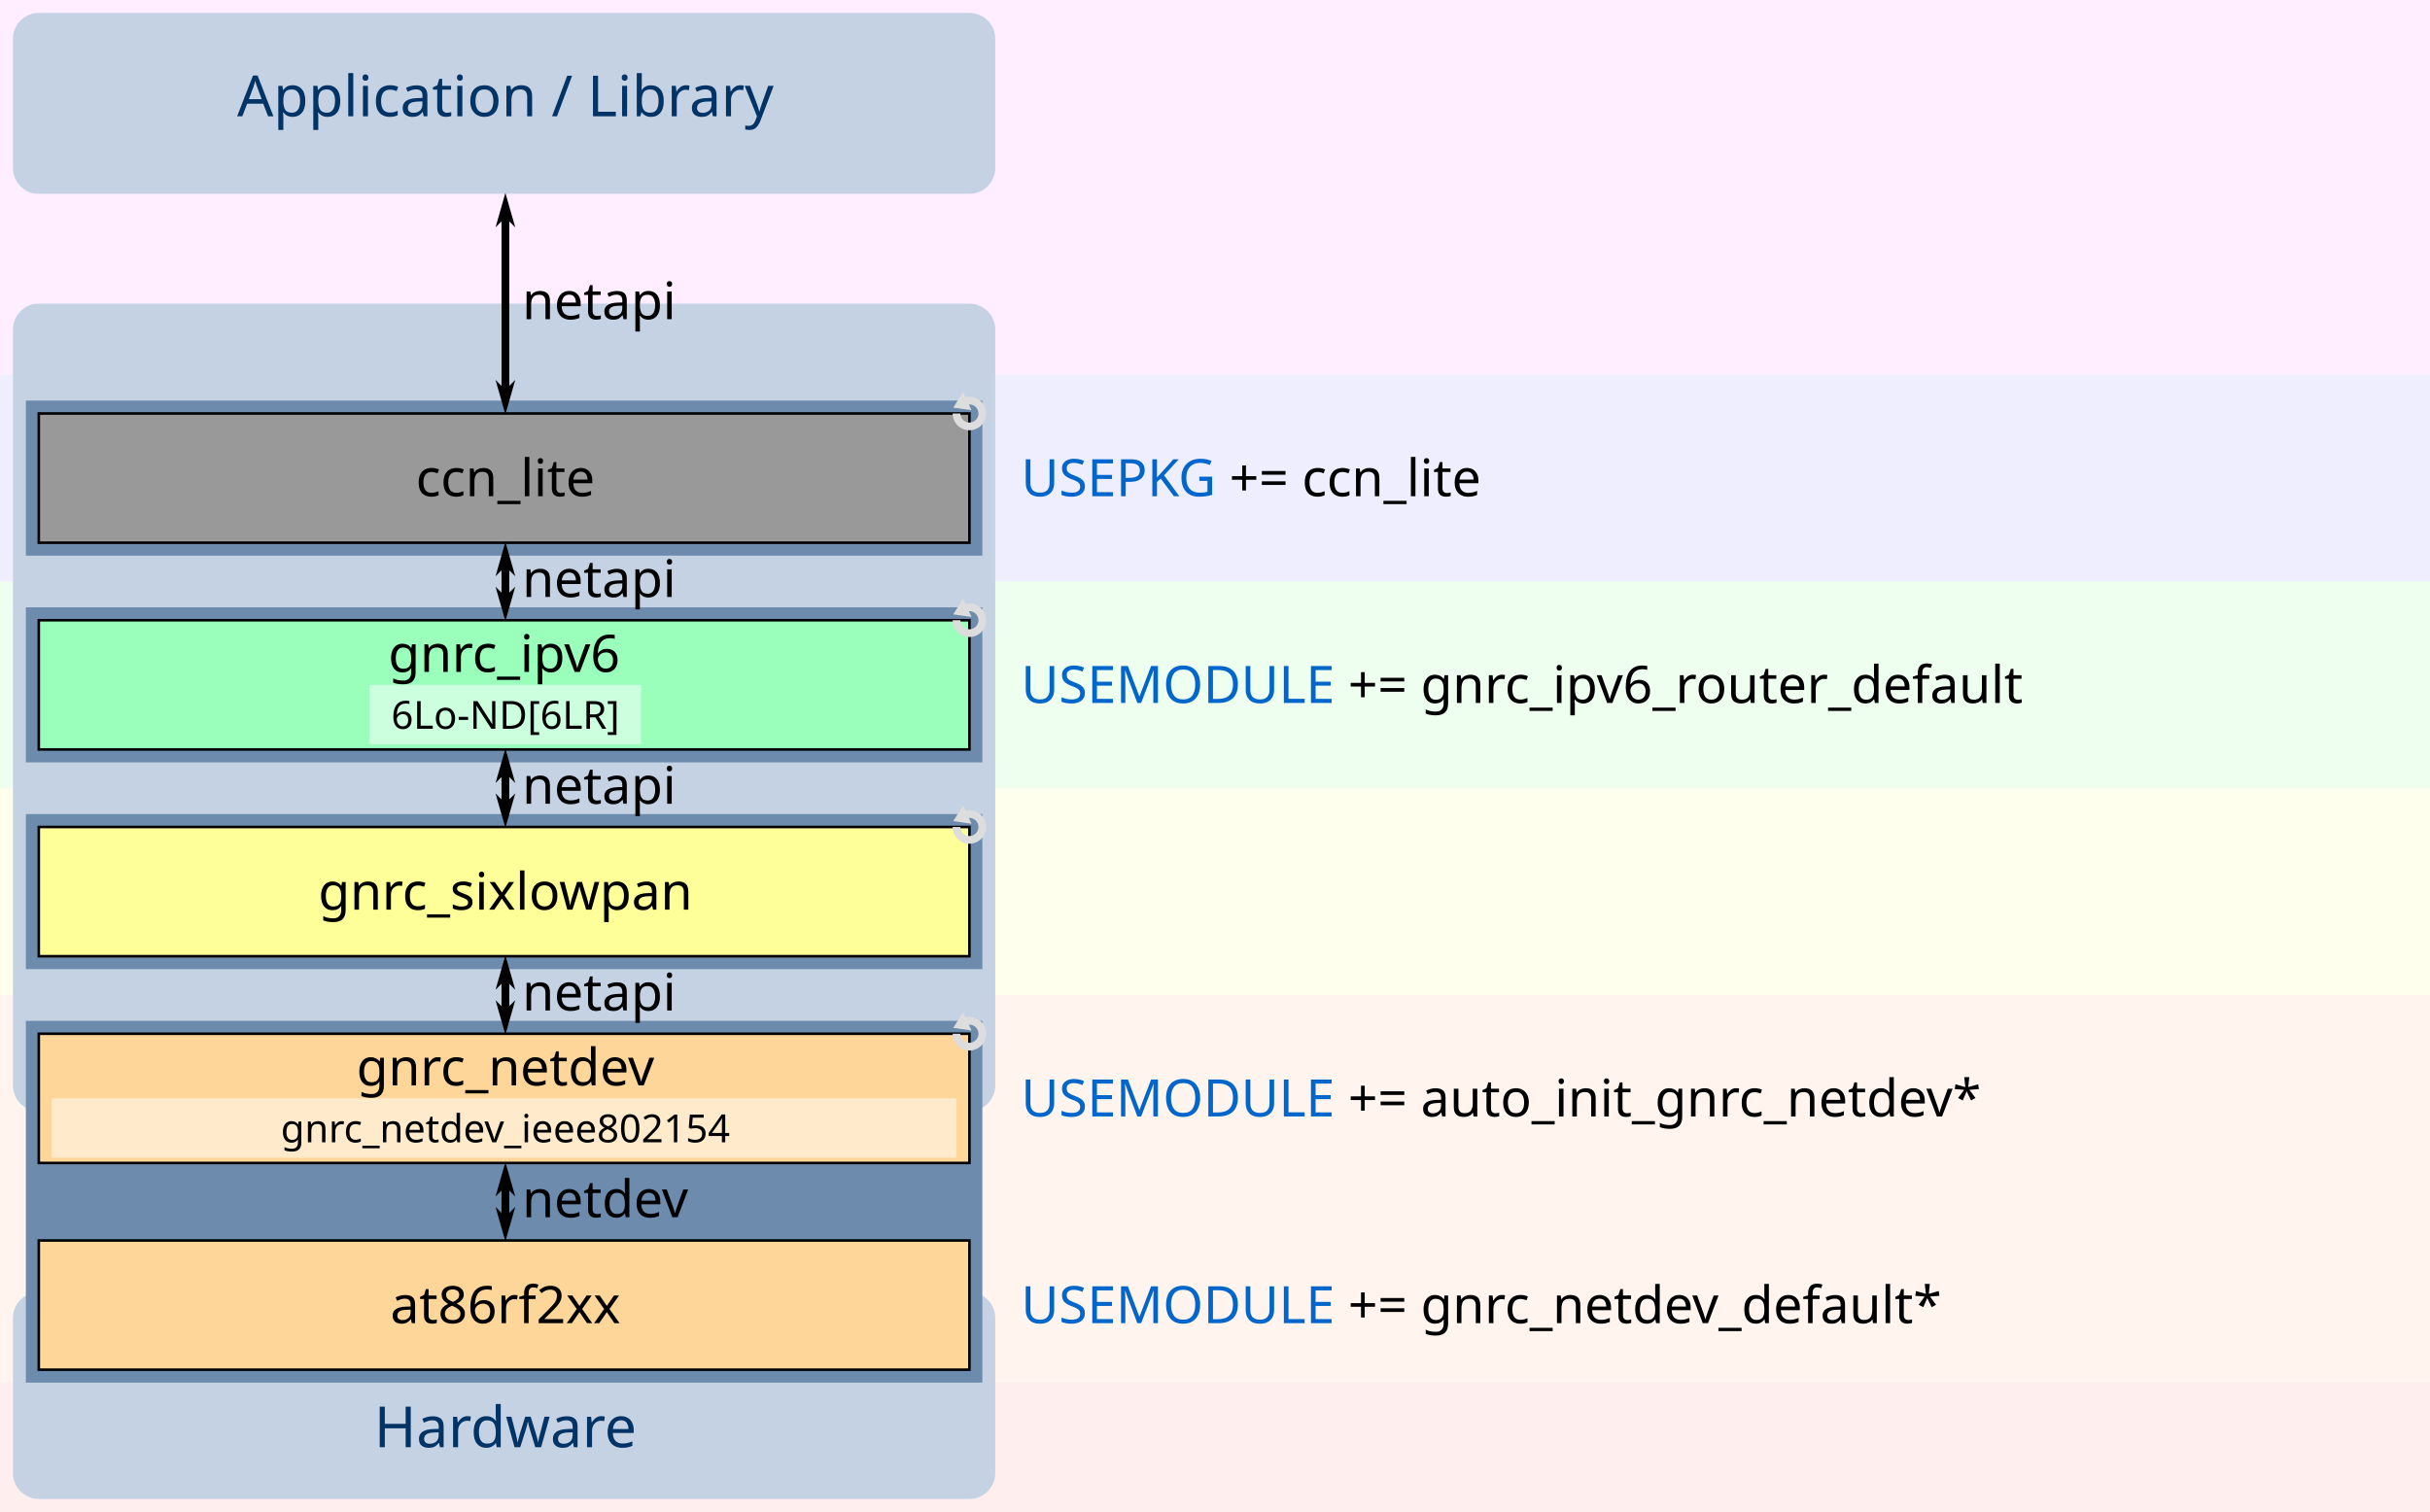
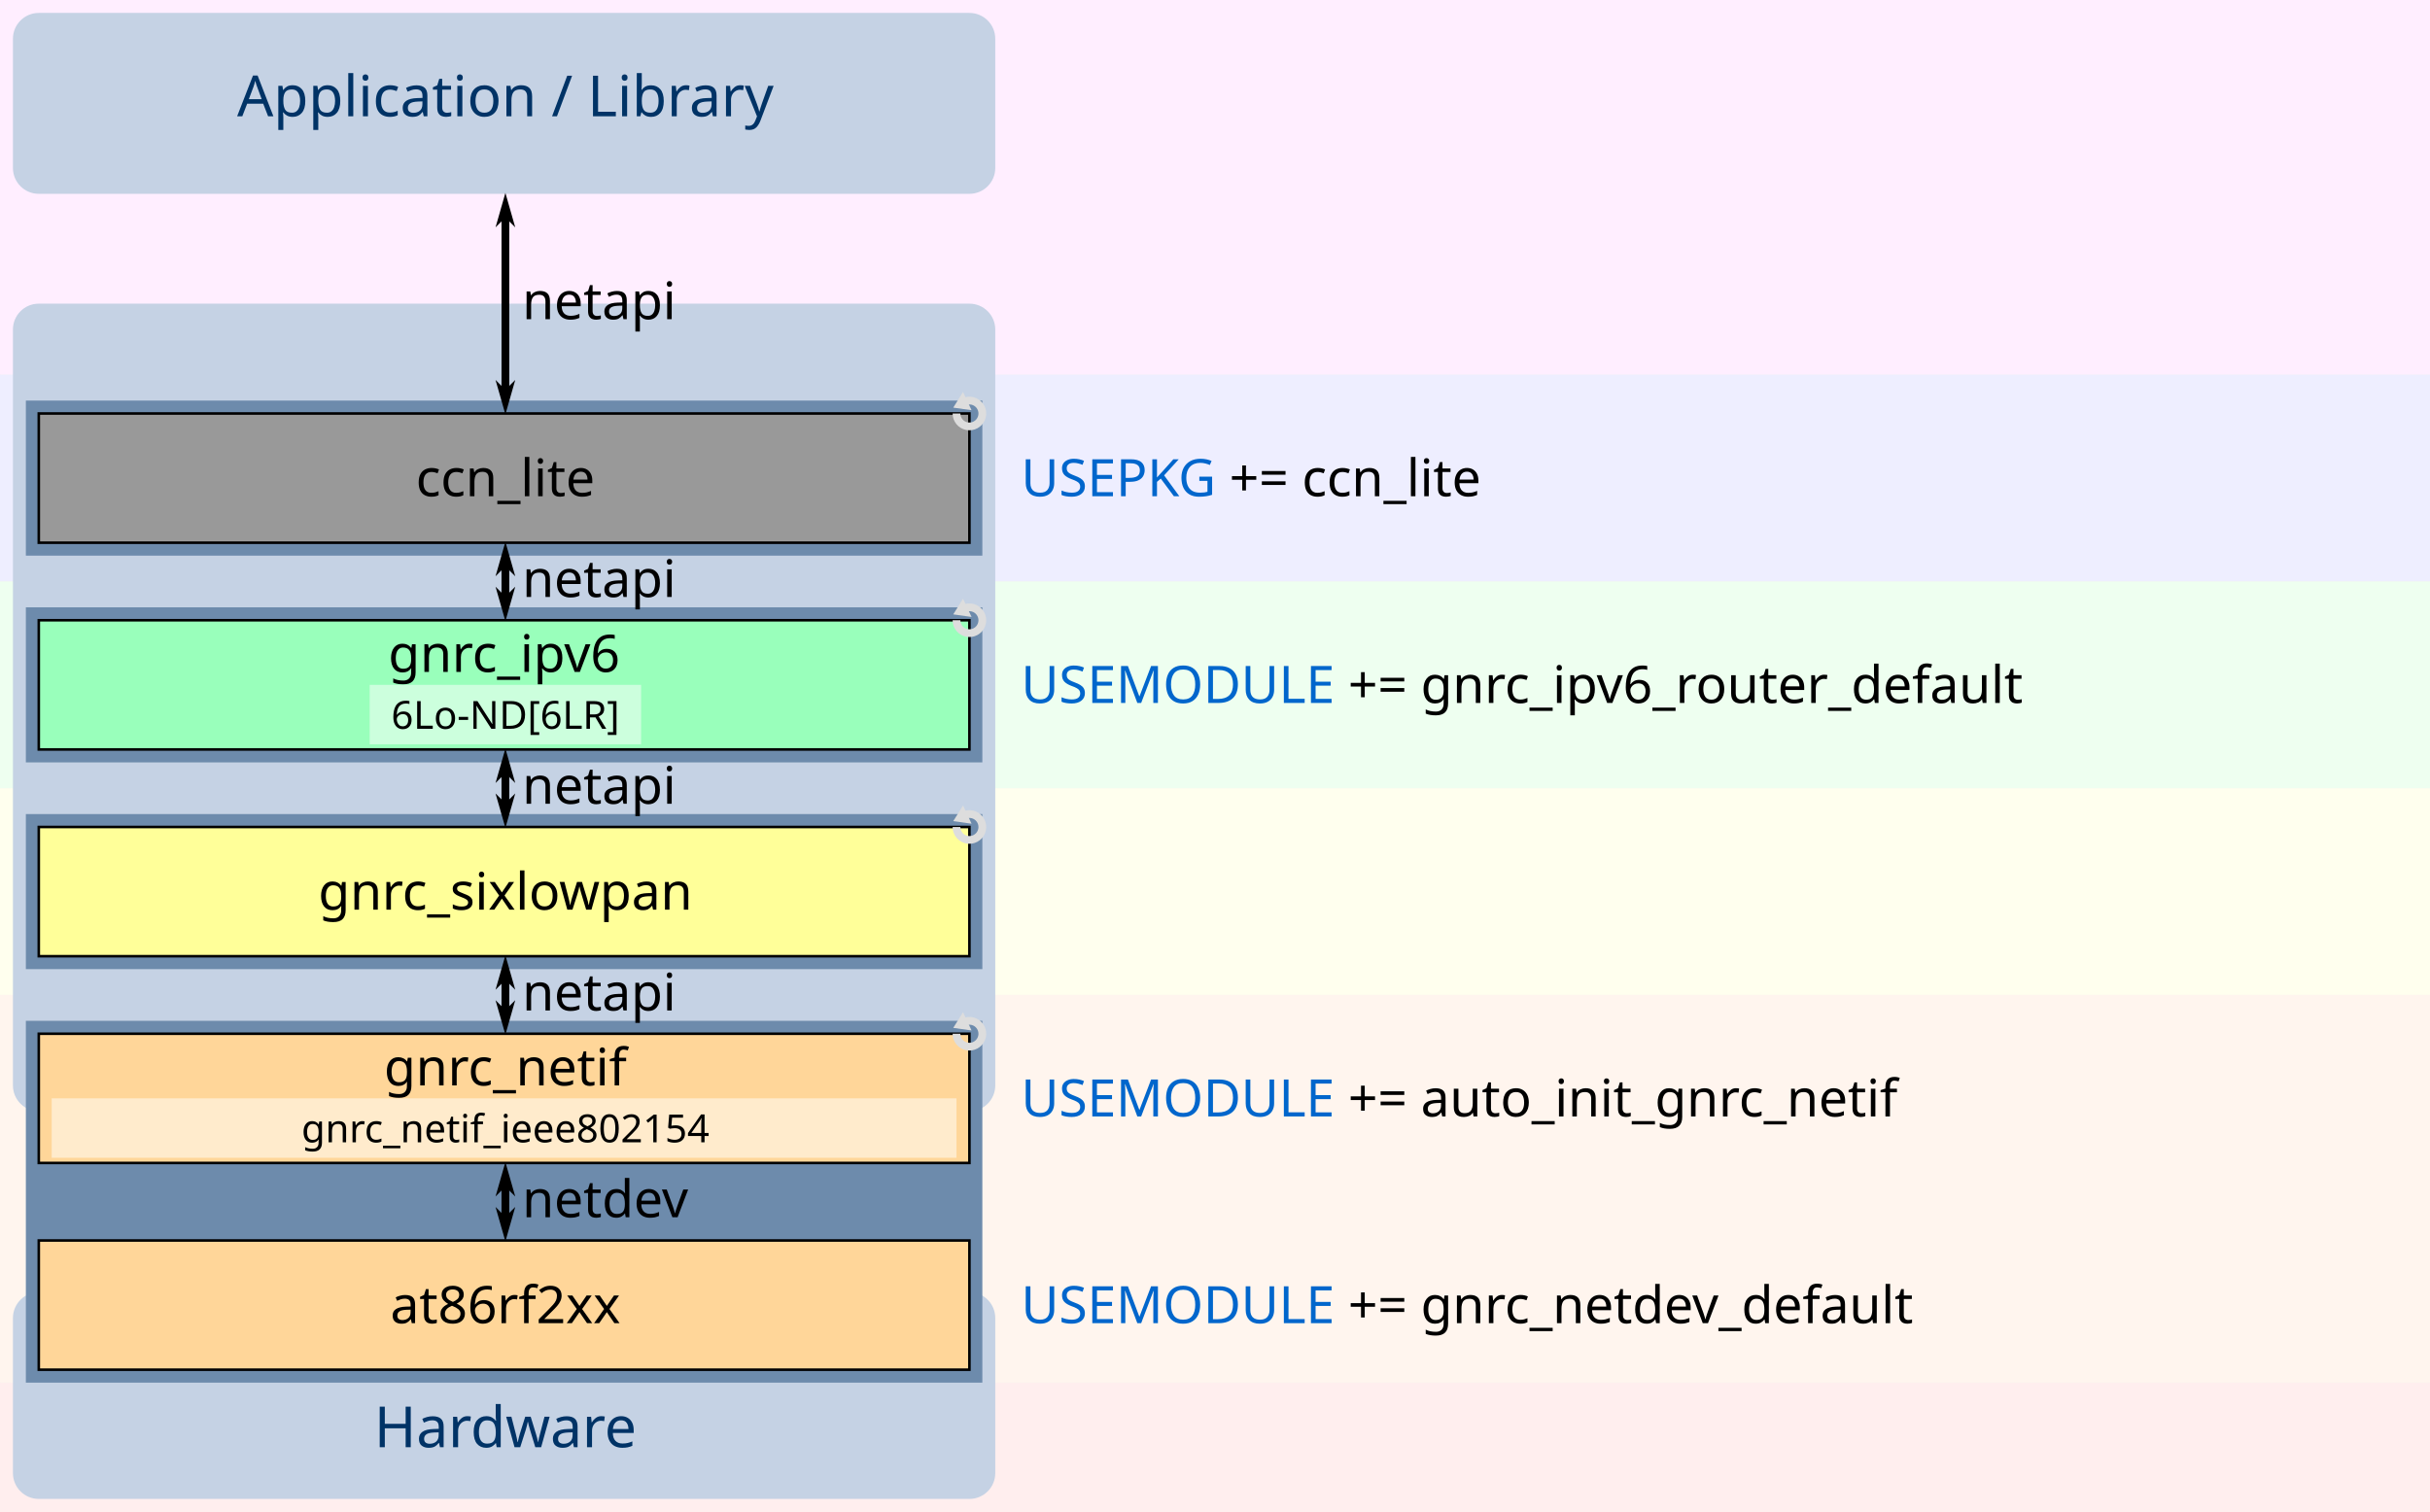
<svg xmlns="http://www.w3.org/2000/svg" version="1.1" width="110mm" height="68.457mm" viewBox="0 0 940 585">
  <defs>
    <style type="text/css">
        .modbox-text {
          line-height: 125%;
          fill: #000000;
          font-family: 'CMU Sans Serif';
          font-size: 20px;
          text-anchor: middle;
        }
        .submodbox-text {
          line-height: 125%;
          fill: #000000;
          font-family: 'CMU Sans Serif';
          font-size: 15px;
          text-anchor: middle;
        }
        .legend {
          fill: #000000;
          font-family: 'CMU Sans Serif';
          font-size: 22px;
          text-anchor: start;
          text-align: center;
        }
        .modbox {
          fill: #ffffff;
          stroke: #000000;
          stroke-miterlimit: 4;
          stroke-miterjoin: round;
          stroke-width: 1;
        }
        .submodbox {
          fill: #ffffff;
        }
        rect.thread {
          fill: #6D8BAC;
        }
        .outer-text {
          line-height: 125%;
          fill: #003366;
          font-family: 'CMU Sans Serif';
          font-size: 22px;
          text-anchor: middle;
        }
        .outer-text-netapi {
          line-height: 125%;
          fill: #000000;
          font-family: 'CMU Sans Serif';
          font-size: 20px;
          text-anchor: start;
        }
        .outer-stroke {
          fill: #C5D2E4;
          stroke: none;
        }
        #gnrc-detail-sock {
          fill: none;
          stroke: url(#outer-gradient-sock);
          stroke-linejoin: miter;
          stroke-miterlimit: 4;
          stroke-width: 3;
        }
        #gnrc-detail-netdev {
          fill: none;
          stroke: url(#outer-gradient-netdev);
          stroke-linejoin: miter;
          stroke-miterlimit: 4;
          stroke-width: 3;
        }
        .thread-marker {
          fill: none;
          stroke: #dddddd;
          marker-end: url(#thread-marker-end);
          stroke-width: 3;
        }
        .outer-stroke-dashed {
          fill: none;
          stroke: #000000;
          stroke-dasharray: 9, 9;
          stroke-linejoin: miter;
          stroke-miterlimit: 4;
          stroke-width: 3;
        }
        .outer-stroke-dotted {
          fill: none;
          stroke: #000000;
          stroke-dasharray: 1, 5;
          stroke-linejoin: miter;
          stroke-miterlimit: 4;
          stroke-width: 3;
        }
        .outer-stroke-arrow {
          fill: none;
          marker-start: url(#arrow-start);
          marker-end: url(#arrow-end);
          stroke: #000000;
          stroke-linejoin: miter;
          stroke-miterlimit: 4;
          stroke-width: 3;
        }
        .outer-arrow-head {
          fill: #000000;
          fill-rule: evenodd;
          stroke: #000000;
          stroke-width: 1pt;
        }
        .thread-marker-head {
          fill: #dddddd;
        }

        #gnrc-sock-box,#microcoap-box {
          fill: #ff99ff;
        }
        #gnrc-ccn_lite-box {
          fill: #999999;
        }
        #gnrc-tcp-box,#gnrc-udp-box {
          fill: #9999ff;
        }
        #gnrc-ipv6-box {
          fill: #99ffbb;
        }
        #gnrc-ipv6 .submodbox {
          fill: #ccffdd;
        }
        #gnrc-6lo-box {
          fill: #ffff99;
        }
        .mac-box {
          fill: #ffd699;
        }
        .mac-group .submodbox {
          fill: #ffebcc;
        }
        .appl {
          fill: #ffeeff;
        }
        .tl {
          fill: #eeeeff;
        }
        .nl {
          fill: #eefff0;
        }
        .adpl {
          fill: #ffffee;
        }
        .ll {
          fill: #fff5ee;
        }
        .pl {
          fill: #ffeeee;
        }
        .codebox {
          line-height: 125%;
          fill: #000000;
          font-family: 'Source Code Pro';
          font-size: 20px;
          text-anchor: left;
        }
        .codebox .codebox-variable {
          line-height: 125%;
          fill: #0066cc;
          font-family: 'Source Code Pro';
          font-size: 20px;
          text-anchor: left;
        }
    </style>
    <linearGradient id="outer-gradient-sock" x1="0%" y1="0%" x2="0%" y2="100%">
      <stop style="stop-color: #000000; stop-opacity: 0;" offset="0" />
      <stop style="stop-color: #000000; stop-opacity: 0;" offset="0.1" />
      <stop style="stop-color: #000000; stop-opacity: 1;" offset="0.9" />
      <stop style="stop-color: #000000; stop-opacity: 1;" offset="1" />
    </linearGradient>
    <linearGradient id="outer-gradient-netdev" x1="0%" y1="0%" x2="0%" y2="100%">
      <stop style="stop-color: #000000; stop-opacity: 1;" offset="0" />
      <stop style="stop-color: #000000; stop-opacity: 1;" offset="0.1" />
      <stop style="stop-color: #000000; stop-opacity: 0;" offset="0.9" />
      <stop style="stop-color: #000000; stop-opacity: 0;" offset="1" />
    </linearGradient>
    <marker style="overflow: visible" id="arrow-start" orient="auto">
      <path class="outer-arrow-head" d="M 0,0 5,-5 -12.5,0 5,5 0,0 z" transform="matrix(0.2,0,0,0.2,1.2,0)" />
    </marker>
    <marker style="overflow: visible" id="arrow-end" orient="auto">
      <path class="outer-arrow-head" d="M 0,0 5,-5 -12.5,0 5,5 0,0 z" transform="matrix(-0.2,0,0,-0.2,-1.2,0)" />
    </marker>
    <marker style="overflow: visible" id="thread-marker-end" orient="auto">
      <path class="thread-marker-head" d="M 1,0 -1,1.3 -1,-1.3 z" transform="rotate(20)" />
    </marker>
  </defs>
  <rect class="appl" x="0" y="0" width="1500" height="145" />
  <rect class="tl" x="0" y="145" width="1500" height="80" />
  <rect class="nl" x="0" y="225" width="1500" height="80" />
  <rect class="adpl" x="0" y="305" width="1500" height="80" />
  <rect class="ll" x="0" y="385" width="1500" height="150" />
  <rect class="pl" x="0" y="535" width="1500" height="80" />
  <g id="gnrc-detail" transform="translate(5,0)">
    <g id="application-border">
      <rect id="application-border-box" class="outer-stroke" x="0" y="5" width="380" height="70" rx="10" ry="10" />
      <text id="application-border-label" class="outer-text" x="190.5" y="45">
        <tspan>Application / Library</tspan>
      </text>
    </g>
    <g id="gnrc-detail-gnrc" transform="translate(0,80)">
      <rect id="sys-net-border" class="outer-stroke" x="0" y="37.5" width="380" height="312.5" rx="10" ry="10" />
      <rect id="hardware-border-box" class="outer-stroke" x="0" y="420" width="380" height="80" rx="10" ry="10" />
      <rect id="hardware-6lo-thread-box" class="thread" x="5" y="315" width="370" height="140" />
      <rect id="gnrc-udp-thread" class="thread" x="5" y="75" width="370" height="60" />
      <rect id="gnrc-ipv6-thread" class="thread" x="5" y="155" width="370" height="60" />
      <rect id="gnrc-6lo-thread" class="thread" x="5" y="235" width="370" height="60" />
      <g id="netapi-ccn_lite-udp">
        <path id="netapi-ccn_lite-udp-arrow" d="m 190.5,0 0,75" class="outer-stroke-arrow" />
        <text id="netapi-ccn_lite-udp-label" class="outer-text-netapi" x="197" y="43.5">
          <tspan>netapi</tspan>
        </text>
      </g>
      <g id="gnrc-ccn_lite">
        <rect id="gnrc-ccn_lite-box" class="modbox" x="10" y="80" width="360" height="50" />
        <text id="gnrc-ccn_lite-label" class="modbox-text" x="190.5" y="112">
          <tspan>ccn_lite</tspan>
        </text>
        <path class="thread-marker" d="M 365 80 a 5 5 0 1 0 1.464 -3.536" />
      </g>
      <g id="netapi-udp-ipv6">
        <path id="netapi-udp-ipv6-arrow" d="m 190.5,135 0,20" class="outer-stroke-arrow" />
        <text id="netapi-udp-ipv6-label" class="outer-text-netapi" x="197" y="151">
          <tspan>netapi</tspan>
        </text>
      </g>
      <g id="gnrc-ipv6" class="thread">
        <rect id="gnrc-ipv6-box" class="modbox" x="10" y="160" width="360" height="50">
        </rect>
        <text id="gnrc-ipv6-label" class="modbox-text" x="190" y="180">
          <tspan>gnrc_ipv6</tspan>
        </text>
        <rect class="submodbox" x="138" y="185" width="105" height="23" />
        <text id="gnrc-6Lo-ND-6LBR-label" class="submodbox-text" x="190.5" y="202">
          <tspan>6Lo-ND[6LR]</tspan>
        </text>
        <path class="thread-marker" d="M 365 160 a 5 5 0 1 0 1.464 -3.536" />
      </g>
      <g id="hardware-border">
        <text id="hardware-border-label" class="outer-text" x="190.5" y="480">
          <tspan>Hardware</tspan>
        </text>
      </g>
      <g id="netapi-ipv6-6lo">
        <path id="netapi-ipv6-6lo-arrow" d="m 190.5,215 0,20" class="outer-stroke-arrow" />
        <text id="netapi-ipv6-6lo-label" class="outer-text-netapi" x="197" y="231">
          <tspan>netapi</tspan>
        </text>
      </g>
      <g id="gnrc-6lo" class="thread">
        <rect id="gnrc-6lo-box" class="modbox" x="10" y="240" width="360" height="50" />
        <text id="gnrc-6lo-label" class="modbox-text" x="190.5" y="272">
          <tspan>gnrc_sixlowpan</tspan>
        </text>
        <path class="thread-marker" d="M 365 240 a 5 5 0 1 0 1.464 -3.536" />
      </g>
-       <g id="netapi-6lo-netdev">
+       <g id="netapi-6lo-netif">
        <path id="netapi-6lo-netdev-arrow" d="m 190.5,295 0,20" class="outer-stroke-arrow" />
        <text id="netapi-6lo-netdev-label" class="outer-text-netapi" x="197" y="311">
          <tspan>netapi</tspan>
        </text>
      </g>
      <g id="gnrc-netdev-6lo" class="mac-group">
        <rect id="netdev-6lo-box" class="modbox mac-box" x="10" y="320" width="360" height="50" />
        <text id="netdev-6lo-label" class="modbox-text" x="190.5" y="340">
-           <tspan>gnrc_netdev</tspan>
+           <tspan>gnrc_netif</tspan>
        </text>
        <rect class="submodbox" x="15" y="345" width="350" height="23" />
-         <text id="gnrc-netdev-eth-label" class="submodbox-text" x="190.5" y="362">
-           <tspan>gnrc_netdev_ieee802154</tspan>
+         <text id="gnrc-netdev-ieee802154-label" class="submodbox-text" x="190.5" y="362">
+           <tspan>gnrc_netif_ieee802154</tspan>
        </text>
        <path class="thread-marker" d="M 365 320 a 5 5 0 1 0 1.464 -3.536" />
        <path id="netdev-6lo-arrow" d="m 190.5,375 0,20" class="outer-stroke-arrow" />
        <text id="netdev-6lo-label" class="outer-text-netapi" x="197" y="391">
          <tspan>netdev</tspan>
        </text>
        <rect id="netdev-6lo-drive-box" class="modbox mac-box" x="10" y="400" width="360" height="50" />
        <text id="netdev-6lo-driver-label" class="modbox-text" x="190.5" y="432">
          <tspan>at86rf2xx</tspan>
        </text>
      </g>
    </g>
    <g class="codebox">
      <text x="390" y="192" id="make-gnrc_udp">
        <tspan class="codebox-variable">USEPKG</tspan> += ccn_lite</text>
      <text x="390" y="272" id="make-gnrc_ipv6">
        <tspan class="codebox-variable">USEMODULE</tspan> += gnrc_ipv6_router_default</text>
-       <text x="390" y="432" id="make-auto_init_gnrc_netdev">
-         <tspan class="codebox-variable">USEMODULE</tspan> += auto_init_gnrc_netdev*</text>
-       <text x="390" y="512" id="make-auto_init_gnrc_netdev">
-         <tspan class="codebox-variable">USEMODULE</tspan> += gnrc_netdev_default*</text>
+       <text x="390" y="432" id="make-auto_init_gnrc_netif">
+         <tspan class="codebox-variable">USEMODULE</tspan> += auto_init_gnrc_netif</text>
+       <text x="390" y="512" id="make-gnrc_netdev_default">
+         <tspan class="codebox-variable">USEMODULE</tspan> += gnrc_netdev_default</text>
    </g>
  </g>
</svg>
